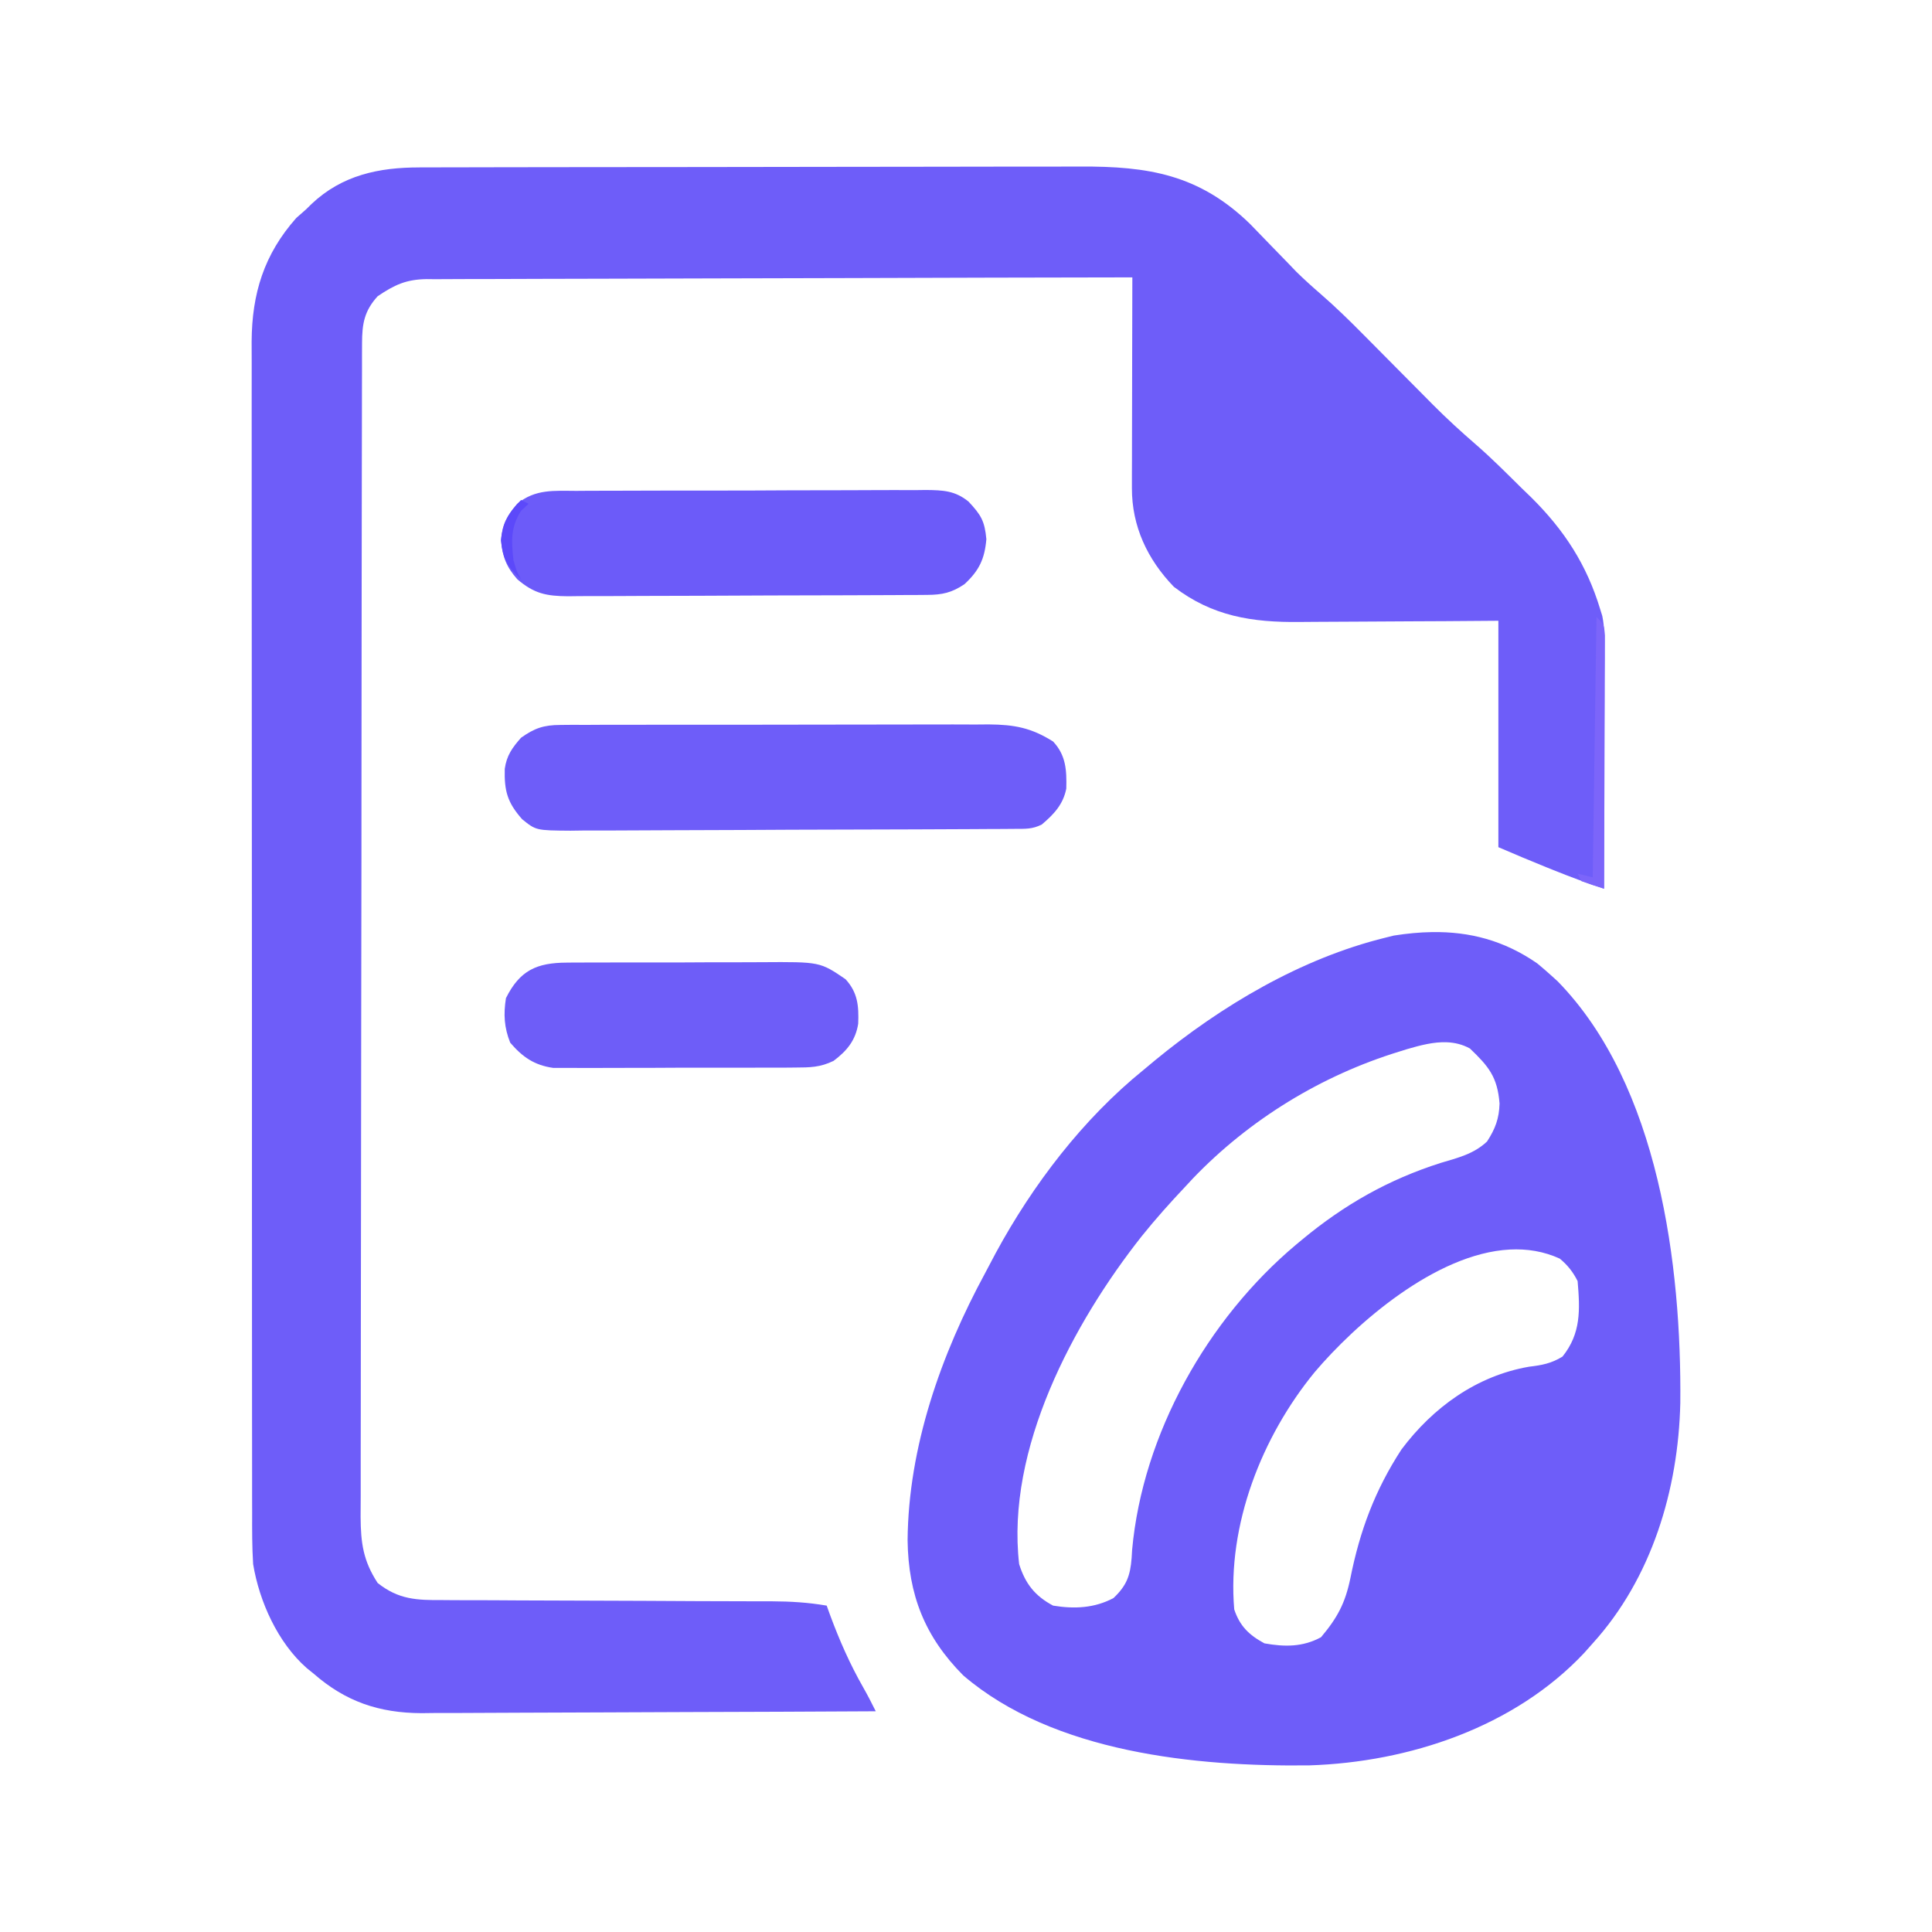
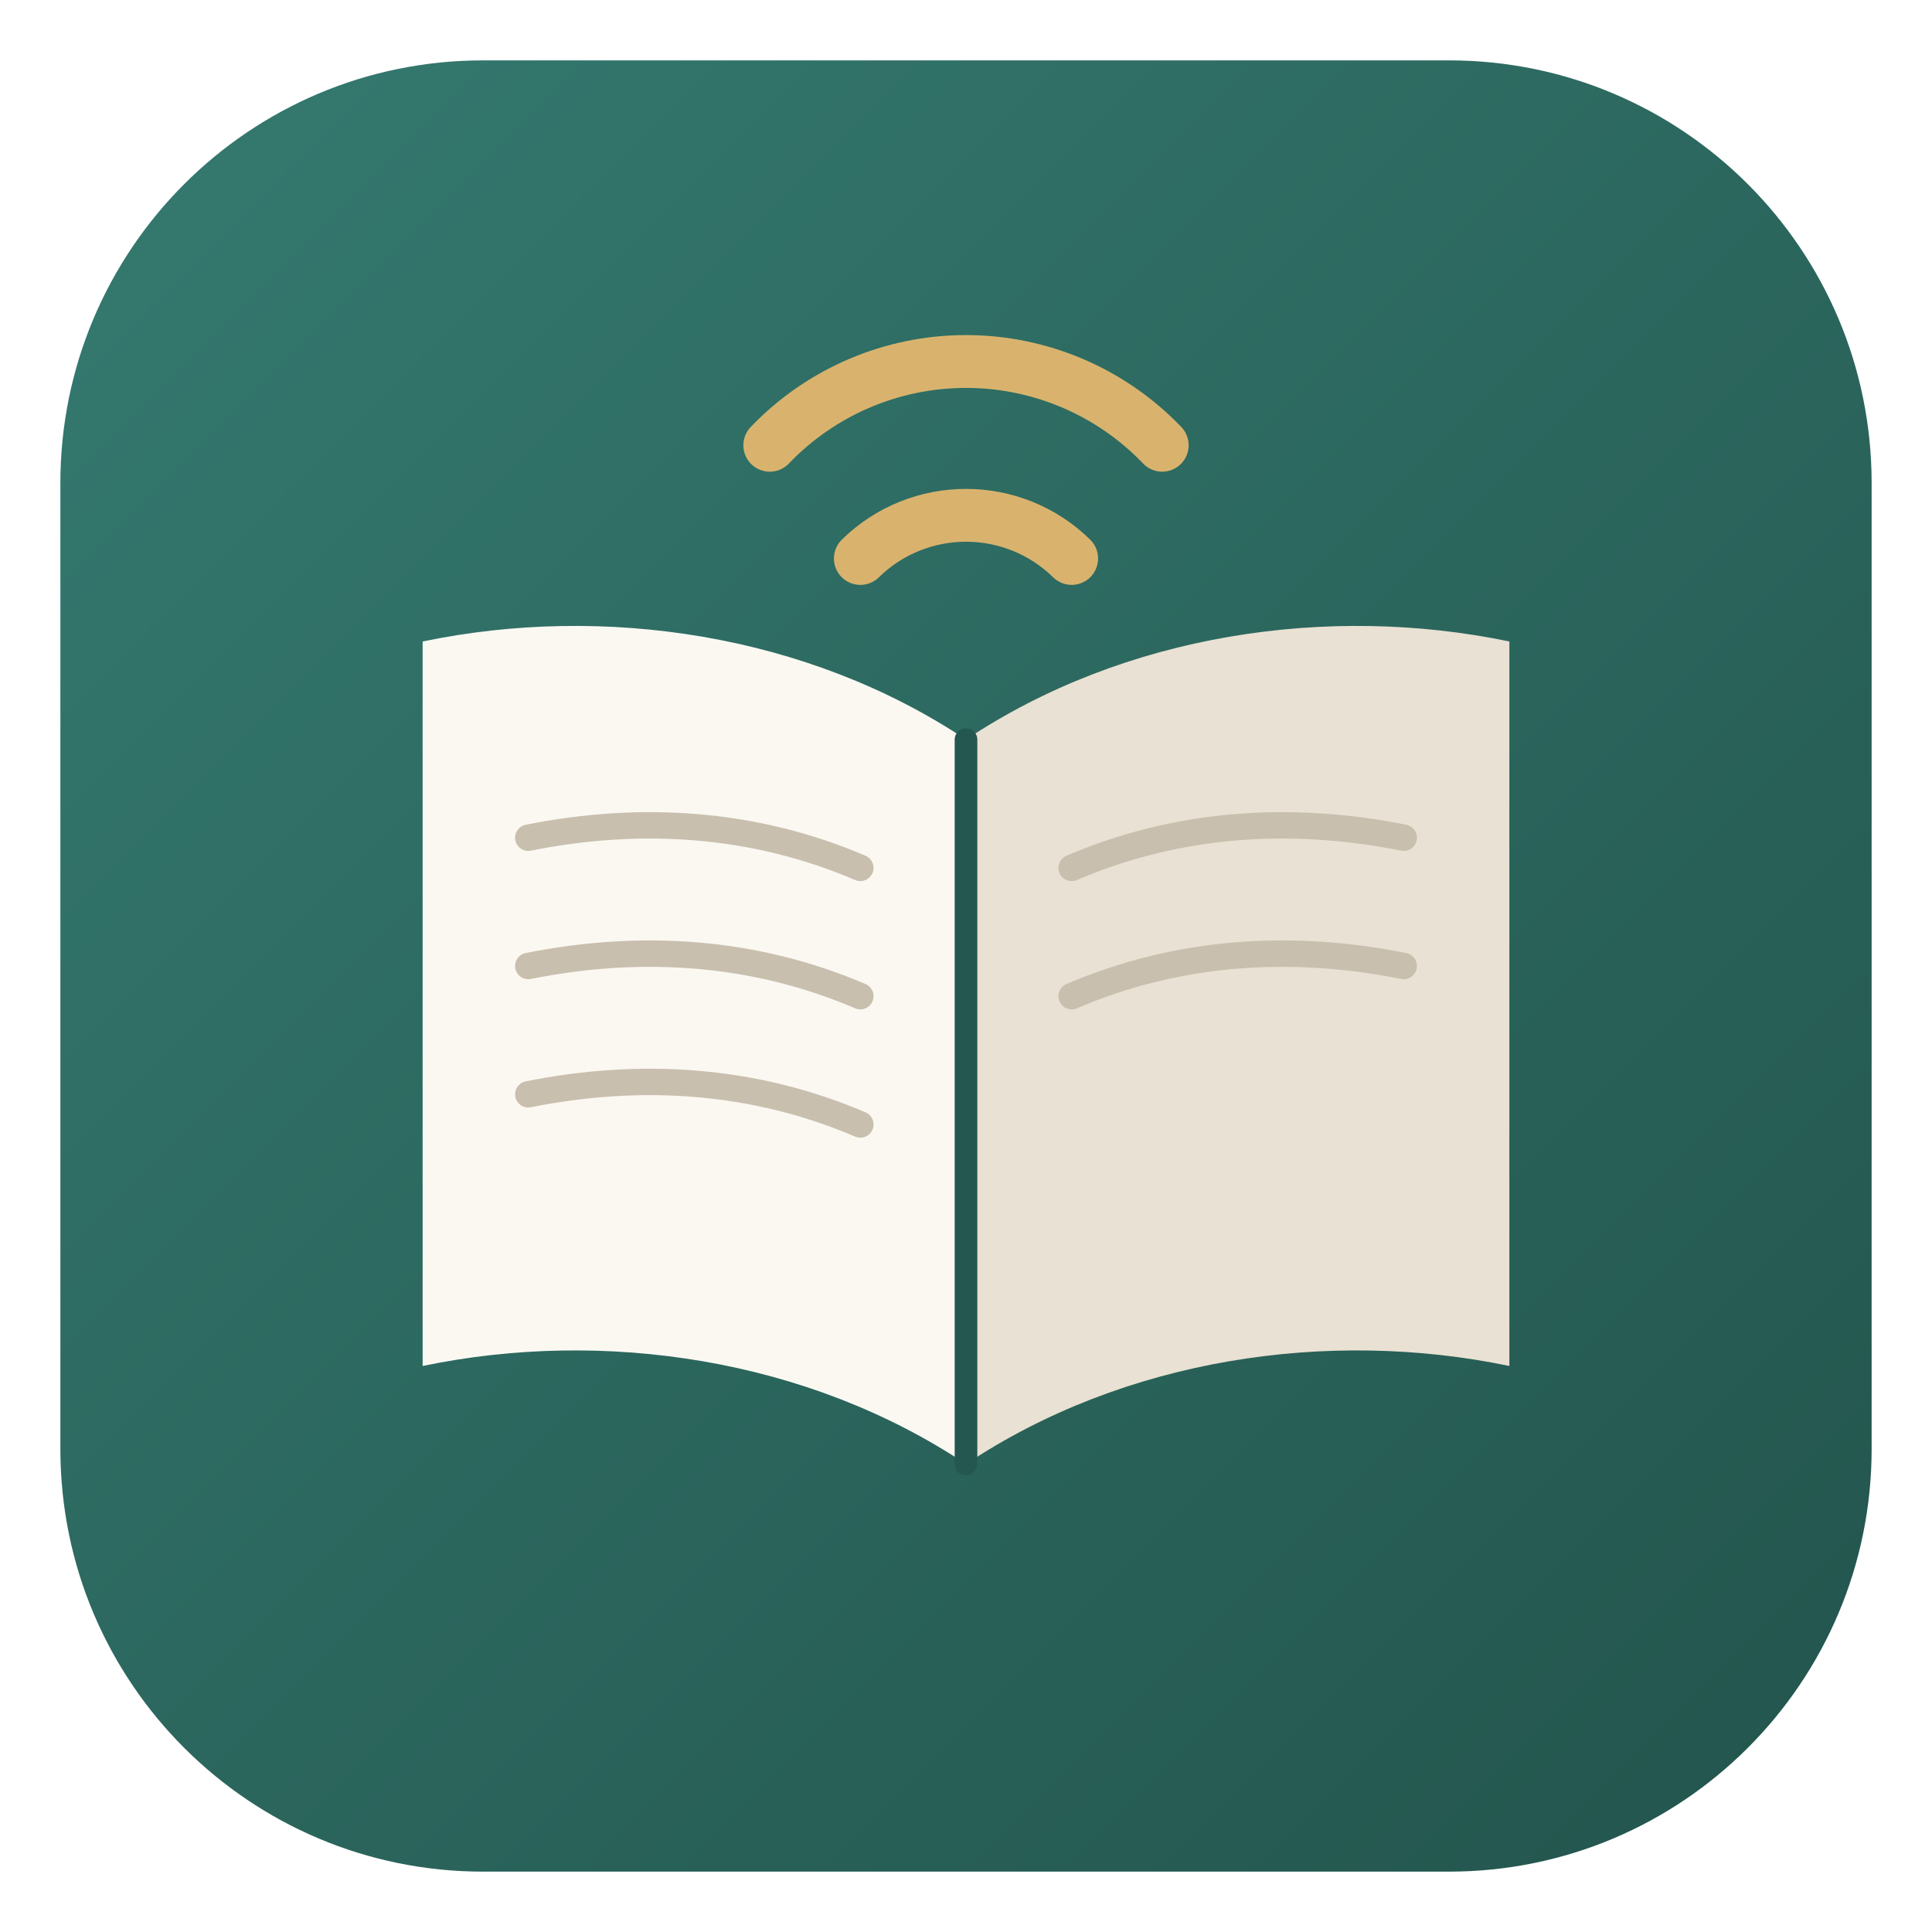
- <svg xmlns="http://www.w3.org/2000/svg" version="1.1" width="512" height="512" id="svg36">
-   <defs id="defs36" />
-   <g id="g37" transform="translate(-263.9354,-90.38243)">
-     <g id="g36">
-       <g id="g1">
-         <path id="path2" d="M 643.471 337.396 C 640.17 337.444 636.787 337.767 633.305 338.318 C 632.528 338.512 631.773 338.7 631.019 338.888 C 608.672 344.393 587.657 356.899 569.992 371.408 C 568.491 372.66 568.491 372.66 567.019 373.888 C 550.93 386.911 537.644 404.32 527.808 422.463 C 526.897 424.208 525.985 425.954 525.047 427.685 C 513.33 449.288 504.664 473.807 504.457 498.576 C 504.657 513.016 508.98 524.091 519.207 534.388 C 543.169 554.912 580.914 558.596 610.933 558.224 C 637.398 557.377 665.311 548.087 683.781 528.408 C 684.542 527.551 685.281 526.72 686.019 525.888 C 701.653 508.66 708.713 485.156 709.234 462.197 C 709.58 425.875 703.616 377.945 676.711 350.416 C 676.136 349.896 675.578 349.392 675.019 348.888 C 673.817 347.796 672.586 346.734 671.332 345.701 C 662.525 339.59 653.372 337.253 643.471 337.396 z M 647.344 366.593 C 649.437 366.676 651.498 367.152 653.48 368.244 C 658.457 373.007 660.773 375.789 661.332 382.826 C 661.22 386.791 660.207 389.529 658.019 392.888 C 654.465 396.242 650.272 397.204 645.707 398.576 C 631.892 402.979 620.2 409.61 609.019 418.888 C 608.496 419.321 607.974 419.755 607.435 420.201 C 583.918 439.94 566.746 470.402 563.957 501.138 C 563.914 501.841 563.872 502.545 563.828 503.269 C 563.462 508.006 562.478 510.604 559.019 513.888 C 553.953 516.577 548.618 516.809 543.019 515.888 C 538.209 513.334 535.641 510.063 534.019 504.888 C 530.511 474.41 548.284 441.073 566.476 418.025 C 570.134 413.469 574.008 409.135 578.019 404.888 L 580.125 402.623 C 595.059 387.063 614.131 375.387 634.707 369.076 C 635.408 368.856 636.11 368.638 636.832 368.412 C 640.279 367.407 643.855 366.455 647.344 366.593 z M 664.051 421.523 C 668.598 421.285 673.064 421.991 677.301 423.935 C 679.38 425.668 680.81 427.469 682.019 429.888 C 682.672 437.533 682.933 443.746 678.019 449.888 C 675.078 451.703 672.547 452.178 669.144 452.576 C 655.24 454.989 643.686 463.368 635.332 474.513 C 628.301 485.317 624.307 496.054 621.793 508.656 C 620.428 515.242 618.364 519.104 614.019 524.263 C 609.171 526.889 604.392 526.846 599.019 525.888 C 594.934 523.676 592.491 521.304 591.019 516.888 C 589.118 494.515 598.308 471.108 612.367 453.982 C 623.108 441.318 644.345 422.553 664.051 421.523 z " style="stroke:none;stroke-opacity:1;fill:#6e5df9;fill-opacity:1" />
-         <path d="m 375.133,134.749 c 0.813,-0.003 1.625,-0.006 2.462,-0.009 2.72,-0.009 5.441,-0.01 8.161,-0.012 1.952,-0.005 3.903,-0.01 5.855,-0.015 5.302,-0.013 10.604,-0.02 15.906,-0.024 3.315,-0.003 6.631,-0.007 9.946,-0.011 10.381,-0.014 20.762,-0.023 31.142,-0.027 11.968,-0.004 23.935,-0.022 35.903,-0.051 9.26,-0.022 18.519,-0.032 27.779,-0.033 5.526,-0.001 11.051,-0.007 16.577,-0.025 5.203,-0.017 10.406,-0.019 15.609,-0.01 1.903,7.6e-4 3.805,-0.004 5.708,-0.013 18.082,-0.089 31.525,2.106 45.006,15.184 1.684,1.719 3.357,3.448 5.02,5.188 1.679,1.732 3.36,3.461 5.043,5.188 0.726,0.757 1.452,1.513 2.2,2.293 2.087,2.046 4.203,3.96 6.413,5.869 3.99,3.46 7.73,7.111 11.438,10.869 0.658,0.662 1.316,1.323 1.993,2.005 2.776,2.792 5.546,5.591 8.317,8.388 2.04,2.059 4.084,4.114 6.127,6.169 0.612,0.62 1.223,1.24 1.854,1.879 3.731,3.752 7.593,7.286 11.596,10.745 4.135,3.602 7.996,7.491 11.894,11.345 0.859,0.83 1.718,1.66 2.604,2.516 8.792,8.705 14.755,17.862 18.334,29.734 0.178,0.568 0.355,1.136 0.538,1.721 0.624,3.082 0.581,6.015 0.575,9.159 1.4e-4,0.683 2.9e-4,1.367 4.4e-4,2.071 -6.9e-4,2.251 -0.008,4.502 -0.016,6.753 -0.002,1.564 -0.003,3.127 -0.004,4.691 -0.004,4.11 -0.014,8.22 -0.025,12.33 -0.01,4.196 -0.015,8.392 -0.02,12.588 -0.011,8.229 -0.028,16.458 -0.049,24.688 -4.546,-1.495 -9.001,-3.146 -13.438,-4.938 -0.63,-0.252 -1.259,-0.504 -1.908,-0.764 -4.248,-1.707 -8.444,-3.494 -12.654,-5.299 0,-19.8 0,-39.6 0,-60 -4.648,0.035 -9.297,0.07 -14.086,0.105 -2.962,0.015 -5.924,0.03 -8.887,0.041 -4.692,0.018 -9.383,0.039 -14.075,0.08 -3.787,0.033 -7.573,0.051 -11.36,0.058 -1.438,0.005 -2.875,0.016 -4.313,0.033 -12.553,0.137 -23.087,-1.505 -33.28,-9.317 -7.028,-7.284 -11.134,-16.063 -11.114,-26.146 7e-5,-1.241 1.5e-4,-2.482 2.3e-4,-3.761 0.005,-1.349 0.01,-2.698 0.016,-4.047 0.002,-1.384 0.003,-2.769 0.004,-4.153 0.004,-3.636 0.014,-7.273 0.025,-10.909 0.01,-3.714 0.015,-7.427 0.02,-11.141 0.011,-7.281 0.028,-14.562 0.049,-21.844 -25.043,0.037 -50.086,0.097 -75.13,0.184 -11.628,0.04 -23.256,0.072 -34.884,0.087 -10.135,0.013 -20.27,0.04 -30.405,0.084 -5.366,0.023 -10.733,0.038 -16.099,0.037 -5.052,-7.5e-4 -10.104,0.017 -15.156,0.049 -1.853,0.008 -3.706,0.01 -5.559,0.005 -2.534,-0.007 -5.066,0.011 -7.599,0.035 -0.731,-0.008 -1.461,-0.015 -2.214,-0.024 -5.48,0.091 -8.524,1.552 -12.955,4.542 -3.542,3.896 -4.125,7.282 -4.134,12.438 -0.004,1.137 -0.009,2.273 -0.013,3.444 1.9e-4,1.254 3.7e-4,2.509 5.6e-4,3.801 -0.003,1.342 -0.007,2.683 -0.011,4.025 -0.01,3.695 -0.014,7.389 -0.016,11.084 -0.004,3.982 -0.013,7.963 -0.022,11.945 -0.02,9.62 -0.03,19.24 -0.039,28.86 -0.004,4.529 -0.01,9.058 -0.015,13.588 -0.017,15.054 -0.032,30.109 -0.039,45.163 -0.002,3.907 -0.004,7.815 -0.006,11.722 -4.8e-4,0.971 -9.7e-4,1.942 -0.001,2.943 -0.008,15.734 -0.034,31.468 -0.066,47.202 -0.033,16.15 -0.051,32.301 -0.054,48.451 -0.002,9.069 -0.011,18.138 -0.036,27.207 -0.022,7.723 -0.03,15.447 -0.02,23.17 0.005,3.94 0.003,7.88 -0.017,11.82 -0.018,3.609 -0.017,7.218 -10e-4,10.828 0.003,1.92 -0.013,3.839 -0.03,5.759 0.052,6.983 0.677,11.65 4.521,17.551 5.559,4.417 10.391,4.578 17.322,4.53 1.014,0.009 2.028,0.018 3.072,0.026 3.337,0.024 6.674,0.021 10.012,0.018 2.327,0.013 4.655,0.027 6.982,0.043 6.119,0.038 12.239,0.053 18.358,0.063 9.794,0.02 19.588,0.077 29.383,0.129 3.416,0.015 6.832,0.022 10.248,0.028 2.1,0.007 4.2,0.014 6.3,0.021 0.946,-5.3e-4 1.891,-0.001 2.866,-0.002 4.926,0.022 9.6,0.308 14.457,1.143 0.291,0.811 0.583,1.622 0.883,2.457 2.484,6.71 5.242,12.986 8.785,19.203 1.187,2.084 2.269,4.191 3.332,6.34 -16.76,0.094 -33.52,0.164 -50.28,0.207 -7.783,0.021 -15.566,0.049 -23.348,0.095 -6.788,0.04 -13.575,0.066 -20.363,0.075 -3.59,0.005 -7.18,0.017 -10.771,0.047 -4.019,0.033 -8.037,0.033 -12.056,0.031 -1.176,0.014 -2.352,0.029 -3.564,0.044 -11.262,-0.056 -20.133,-3.062 -28.619,-10.498 -0.594,-0.478 -1.189,-0.956 -1.801,-1.449 -7.653,-6.737 -12.557,-17.603 -14.199,-27.551 -0.287,-4.526 -0.274,-9.041 -0.261,-13.575 -0.003,-1.377 -0.007,-2.755 -0.012,-4.132 -0.01,-3.771 -0.008,-7.541 -0.004,-11.312 0.002,-4.072 -0.007,-8.145 -0.014,-12.217 -0.013,-7.973 -0.015,-15.945 -0.012,-23.918 0.002,-6.481 3e-5,-12.963 -0.004,-19.444 -5.9e-4,-0.923 -0.001,-1.846 -0.002,-2.797 -0.001,-1.875 -0.002,-3.75 -0.004,-5.625 -0.011,-17.58 -0.009,-35.159 -0.003,-52.739 0.005,-16.075 -0.006,-32.15 -0.025,-48.225 -0.019,-16.514 -0.028,-33.029 -0.024,-49.543 0.002,-9.268 -5.7e-4,-18.536 -0.015,-27.804 -0.012,-7.89 -0.013,-15.78 -0.001,-23.67 0.006,-4.024 0.007,-8.047 -0.005,-12.07 -0.011,-3.688 -0.008,-7.375 0.006,-11.062 0.004,-1.957 -0.007,-3.913 -0.018,-5.87 0.078,-12.722 3.291,-23.107 11.834,-32.745 0.846,-0.743 1.691,-1.485 2.562,-2.25 0.5,-0.491 1,-0.982 1.516,-1.488 8.079,-7.607 17.789,-9.664 28.598,-9.652 z" fill="#6e5df9" id="path3" />
-         <path d="m 412.426,282.501 c 1.608,-0.015 1.608,-0.015 3.249,-0.03 1.166,0.005 2.333,0.009 3.534,0.014 1.855,-0.01 1.855,-0.01 3.746,-0.021 3.385,-0.015 6.769,-0.017 10.153,-0.011 2.83,0.003 5.661,-0.003 8.491,-0.009 6.681,-0.014 13.363,-0.013 20.044,-10e-4 6.88,0.011 13.759,-0.003 20.638,-0.029 5.917,-0.022 11.834,-0.029 17.751,-0.023 3.529,0.003 7.058,10e-4 10.587,-0.016 3.94,-0.018 7.879,-0.004 11.819,0.013 1.16,-0.01 2.321,-0.019 3.516,-0.029 6.82,0.062 11.257,0.877 17.063,4.531 3.429,3.644 3.619,7.66 3.496,12.488 -0.828,4.193 -3.298,6.803 -6.496,9.512 -2.55,1.275 -4.355,1.137 -7.211,1.154 -1.657,0.013 -1.657,0.013 -3.348,0.026 -1.218,0.004 -2.435,0.008 -3.69,0.013 -1.917,0.012 -1.917,0.012 -3.873,0.025 -4.246,0.026 -8.491,0.042 -12.737,0.056 -1.462,0.005 -2.923,0.011 -4.385,0.016 -6.08,0.022 -12.161,0.04 -18.241,0.052 -8.713,0.016 -17.426,0.049 -26.139,0.106 -6.127,0.039 -12.253,0.058 -18.38,0.064 -3.659,0.004 -7.318,0.016 -10.976,0.048 -4.084,0.036 -8.168,0.032 -12.253,0.024 -1.21,0.016 -2.419,0.033 -3.665,0.05 -9.138,-0.068 -9.138,-0.068 -12.815,-3.042 -3.925,-4.447 -4.747,-7.499 -4.603,-13.341 0.499,-3.547 1.98,-5.597 4.316,-8.25 3.584,-2.548 6.028,-3.376 10.407,-3.388 z" fill="#6e5df9" id="path13" />
-         <path d="m 416.681,220.469 c 1.074,-0.008 2.147,-0.017 3.254,-0.026 3.548,-0.023 7.095,-0.024 10.643,-0.023 2.467,-0.007 4.934,-0.015 7.401,-0.023 5.171,-0.013 10.341,-0.015 15.512,-0.009 6.626,0.006 13.251,-0.025 19.877,-0.065 5.095,-0.026 10.19,-0.029 15.285,-0.025 2.443,-0.002 4.886,-0.011 7.328,-0.029 3.416,-0.022 6.831,-0.013 10.247,0.005 1.513,-0.02 1.513,-0.02 3.056,-0.04 4.534,0.054 7.721,0.146 11.324,3.077 3.304,3.533 4.277,5.124 4.724,9.954 -0.455,5.274 -1.927,8.343 -5.812,11.938 -3.375,2.278 -5.906,2.813 -9.883,2.835 -0.896,0.007 -1.792,0.014 -2.714,0.022 -1.47,0.004 -1.47,0.004 -2.971,0.008 -1.552,0.01 -1.552,0.01 -3.135,0.02 -3.429,0.02 -6.857,0.031 -10.286,0.041 -1.17,0.004 -2.34,0.008 -3.546,0.012 -6.193,0.021 -12.385,0.035 -18.578,0.044 -6.399,0.011 -12.798,0.045 -19.197,0.085 -4.918,0.026 -9.836,0.035 -14.755,0.038 -2.359,0.005 -4.718,0.017 -7.077,0.035 -3.301,0.024 -6.602,0.023 -9.903,0.017 -1.461,0.019 -1.461,0.019 -2.952,0.039 -5.829,-0.045 -9.031,-0.691 -13.504,-4.509 -2.896,-3.296 -3.897,-5.904 -4.312,-10.312 0.375,-4.42 1.476,-6.315 4.312,-9.688 4.745,-3.948 9.792,-3.437 15.662,-3.42 z" fill="#6c5bf9" id="path16" />
-         <path d="m 414.161,345.485 c 0.7,-0.007 1.4,-0.014 2.121,-0.021 2.305,-0.018 4.608,-0.014 6.913,-0.009 1.61,-0.005 3.221,-0.01 4.831,-0.016 3.373,-0.009 6.746,-0.007 10.12,0.003 4.307,0.011 8.614,-0.009 12.921,-0.038 3.326,-0.018 6.652,-0.018 9.978,-0.012 1.587,1.5e-4 3.174,-0.006 4.761,-0.018 15.437,-0.104 15.437,-0.104 22.212,4.515 3.263,3.569 3.523,7.115 3.352,11.785 -0.707,4.453 -3.013,7.211 -6.536,9.854 -3.569,1.726 -6.212,1.749 -10.172,1.765 -0.723,0.007 -1.445,0.014 -2.19,0.021 -2.379,0.018 -4.758,0.014 -7.137,0.009 -1.66,0.005 -3.32,0.01 -4.98,0.016 -3.476,0.009 -6.952,0.006 -10.427,-0.003 -4.447,-0.011 -8.892,0.009 -13.339,0.038 -3.427,0.018 -6.854,0.018 -10.282,0.012 -1.639,-1.6e-4 -3.278,0.006 -4.917,0.018 -2.295,0.015 -4.589,0.004 -6.885,-0.013 -1.304,-1.7e-4 -2.608,-3.4e-4 -3.951,-5.1e-4 -5.02,-0.712 -8.141,-2.875 -11.41,-6.689 -1.605,-4.014 -1.802,-7.549 -1.125,-11.812 3.677,-7.354 8.136,-9.37 16.142,-9.404 z" fill="#6e5df8" id="path17" />
-         <path d="m 687.02,253.889 c 2,2 2,2 2.241,4.898 -0.004,1.239 -0.009,2.478 -0.013,3.755 2.9e-4,0.683 5.9e-4,1.366 8.9e-4,2.07 -10e-4,2.262 -0.017,4.523 -0.033,6.785 -0.004,1.567 -0.007,3.133 -0.009,4.7 -0.008,4.126 -0.027,8.253 -0.049,12.379 -0.02,4.209 -0.03,8.419 -0.04,12.628 -0.021,8.262 -0.056,16.523 -0.098,24.785 -2.02,-0.602 -4.021,-1.273 -6,-2 -0.33,-0.66 -0.66,-1.32 -1,-2 1.32,0.33 2.64,0.66 4,1 0.33,-22.77 0.66,-45.54 1,-69 z" fill="#7c65fa" id="path27" />
-         <path d="m 402.02,222.889 c 0.66,0.33 1.32,0.66 2,1 -0.66,0.619 -1.32,1.238 -2,1.875 -2.799,4.374 -2.581,8.06 -2,13.125 0.851,2.98 0.851,2.98 2,5 -3.594,-3.362 -4.842,-5.32 -5.312,-10.312 0.388,-4.575 2.065,-7.44 5.312,-10.688 z" fill="#5c49fa" id="path32" />
-       </g>
+ <svg xmlns="http://www.w3.org/2000/svg" width="512" height="512" viewBox="0 0 512 512">
+   <defs>
+     <linearGradient id="g" x1="0" y1="0" x2="1" y2="1">
+       <stop offset="0" stop-color="#357a70" />
+       <stop offset="1" stop-color="#22544c" />
+     </linearGradient>
+   </defs>
+   <rect x="16" y="16" width="480" height="480" rx="112" fill="url(#g)" />
+   <g stroke-linejoin="round">
+     <path d="M256 196 C 214 168, 160 160, 112 170 L 112 362 C 160 352, 214 360, 256 388 Z" fill="#fbf8f2" />
+     <path d="M256 196 C 298 168, 352 160, 400 170 L 400 362 C 352 352, 298 360, 256 388 Z" fill="#e9e1d3" />
+     <path d="M256 196 L 256 388" stroke="#24574f" stroke-width="6" stroke-linecap="round" />
+     <g stroke="#d9b36e" stroke-width="14" fill="none" stroke-linecap="round">
+       <path d="M228 148 A 40 40 0 0 1 284 148" />
+       <path d="M204 118 A 72 72 0 0 1 308 118" />
+     </g>
+     <g stroke="#c9bfae" stroke-width="7" stroke-linecap="round" fill="none">
+       <path d="M140 222 C 170 216, 200 218, 228 230" />
+       <path d="M140 256 C 170 250, 200 252, 228 264" />
+       <path d="M140 290 C 170 284, 200 286, 228 298" />
+       <path d="M284 230 C 312 218, 342 216, 372 222" />
+       <path d="M284 264 C 312 252, 342 250, 372 256" />
    </g>
  </g>
</svg>
